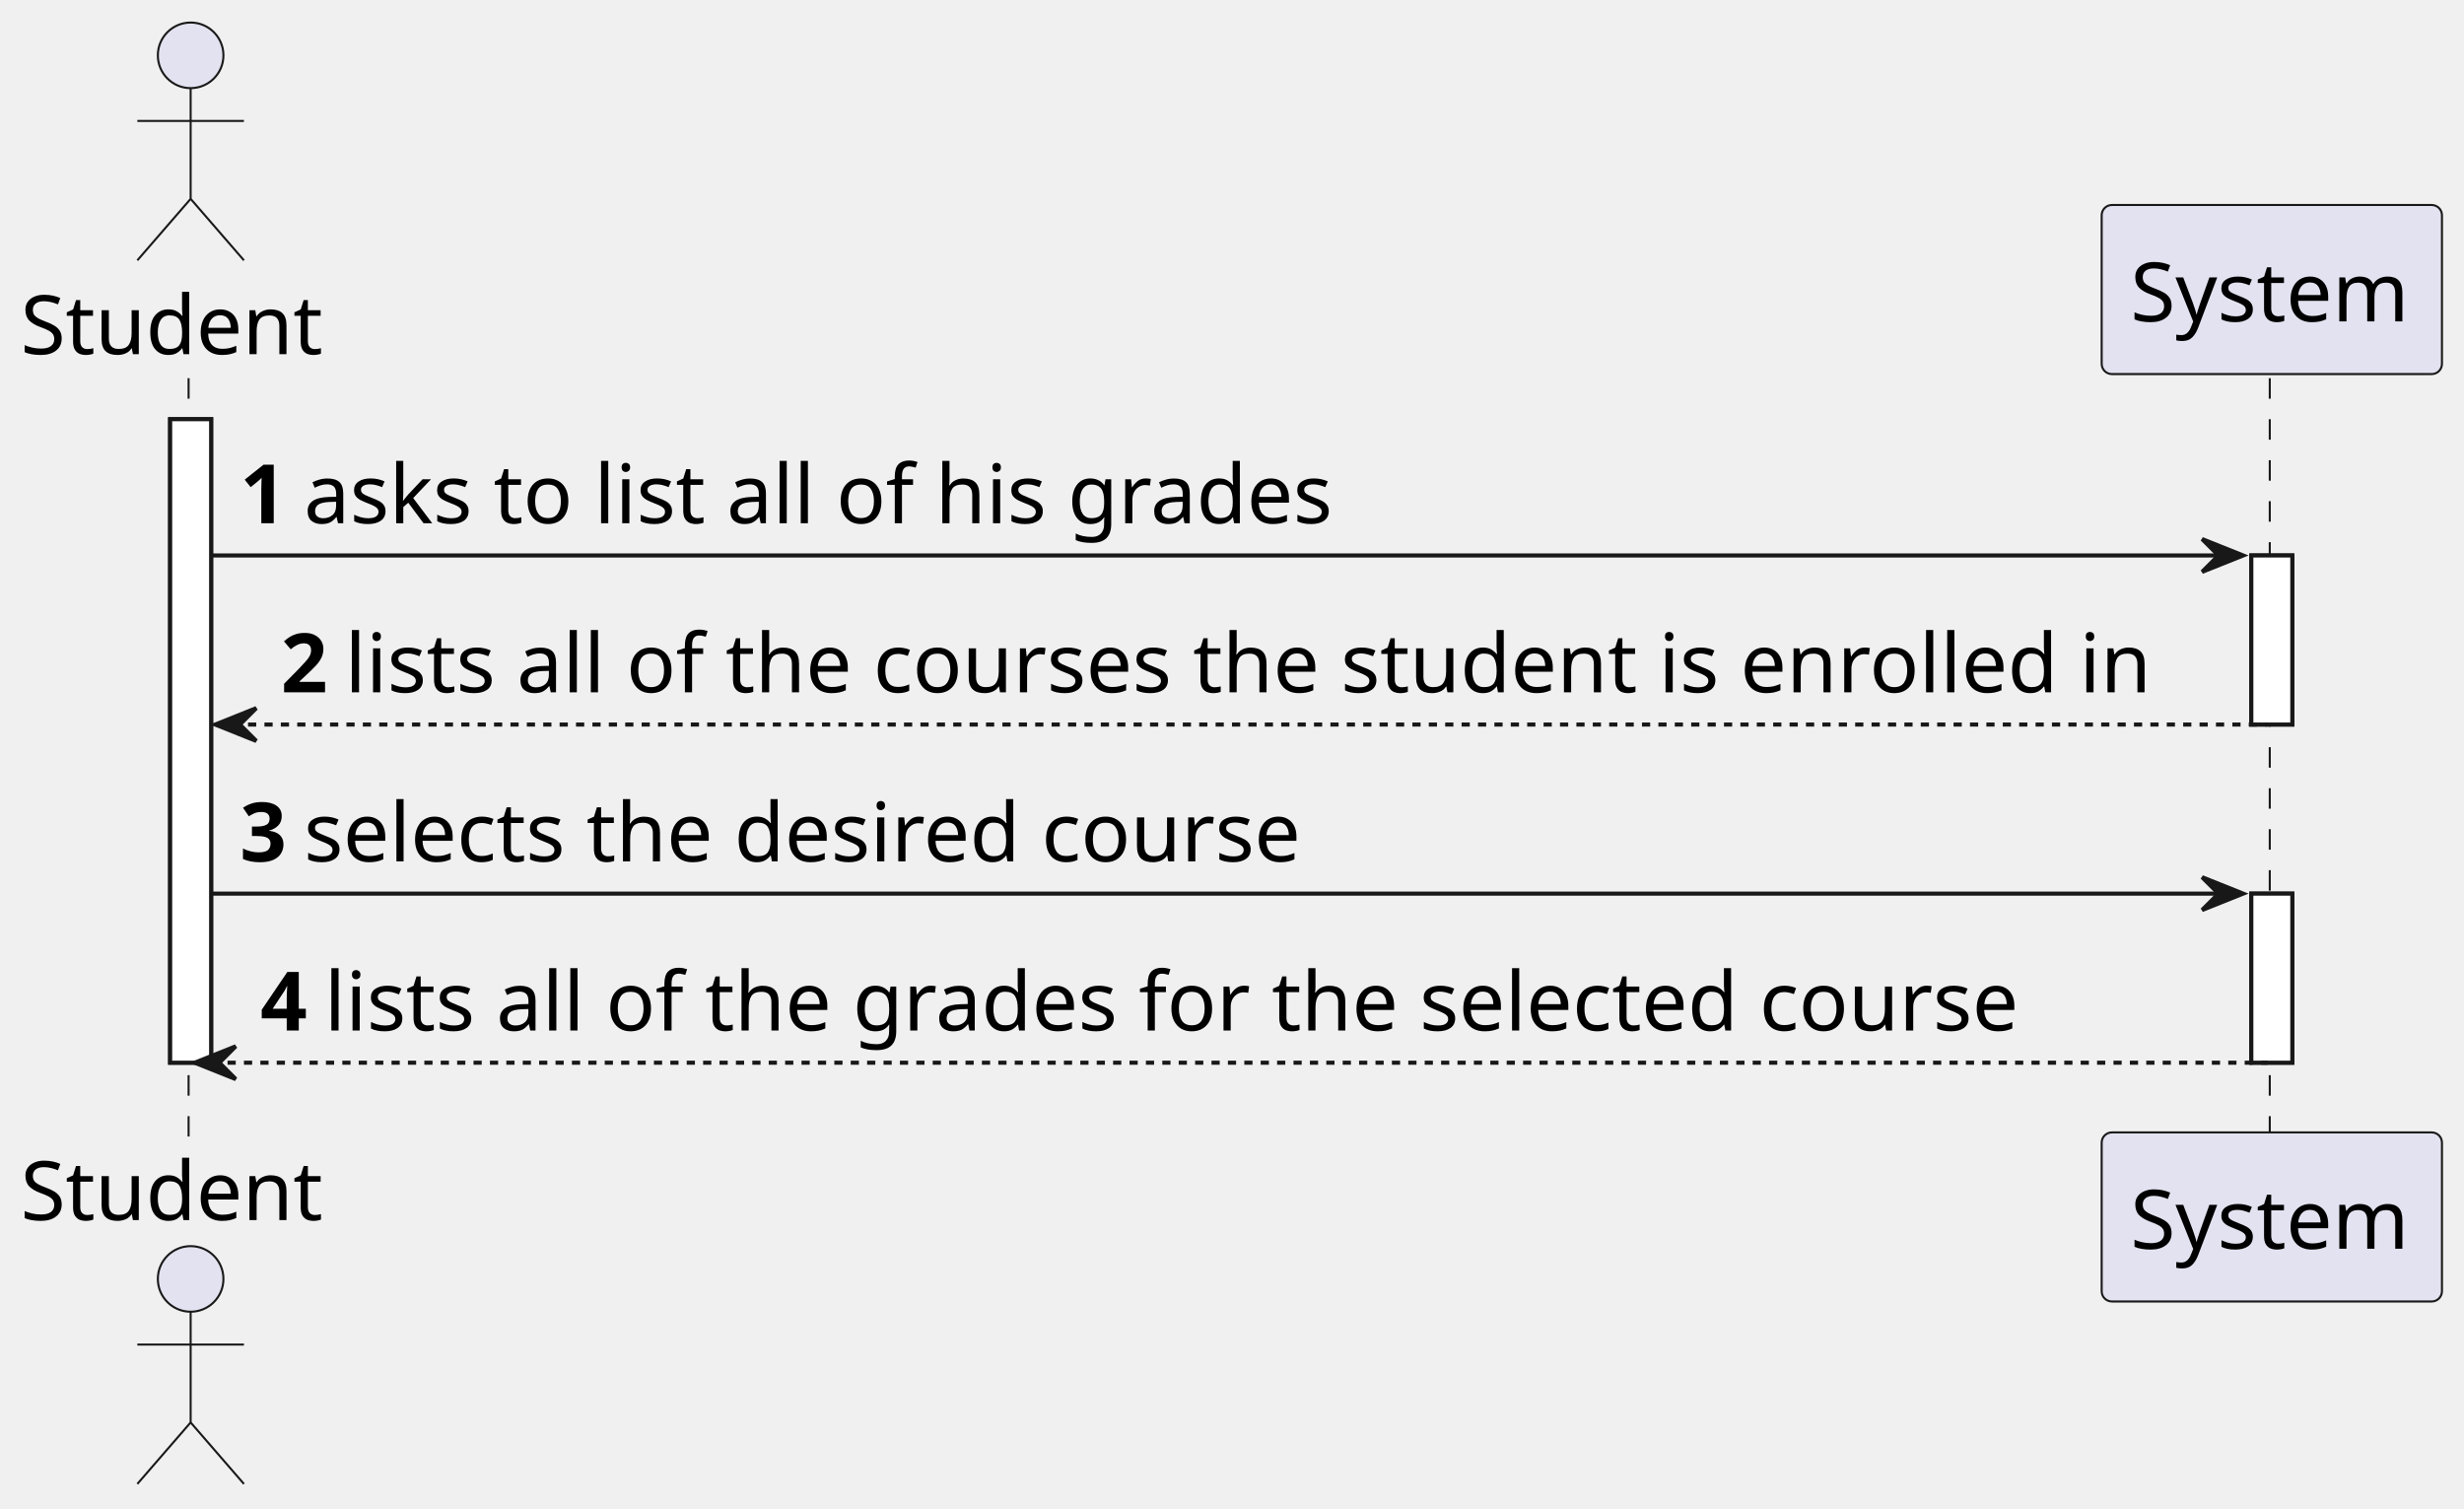
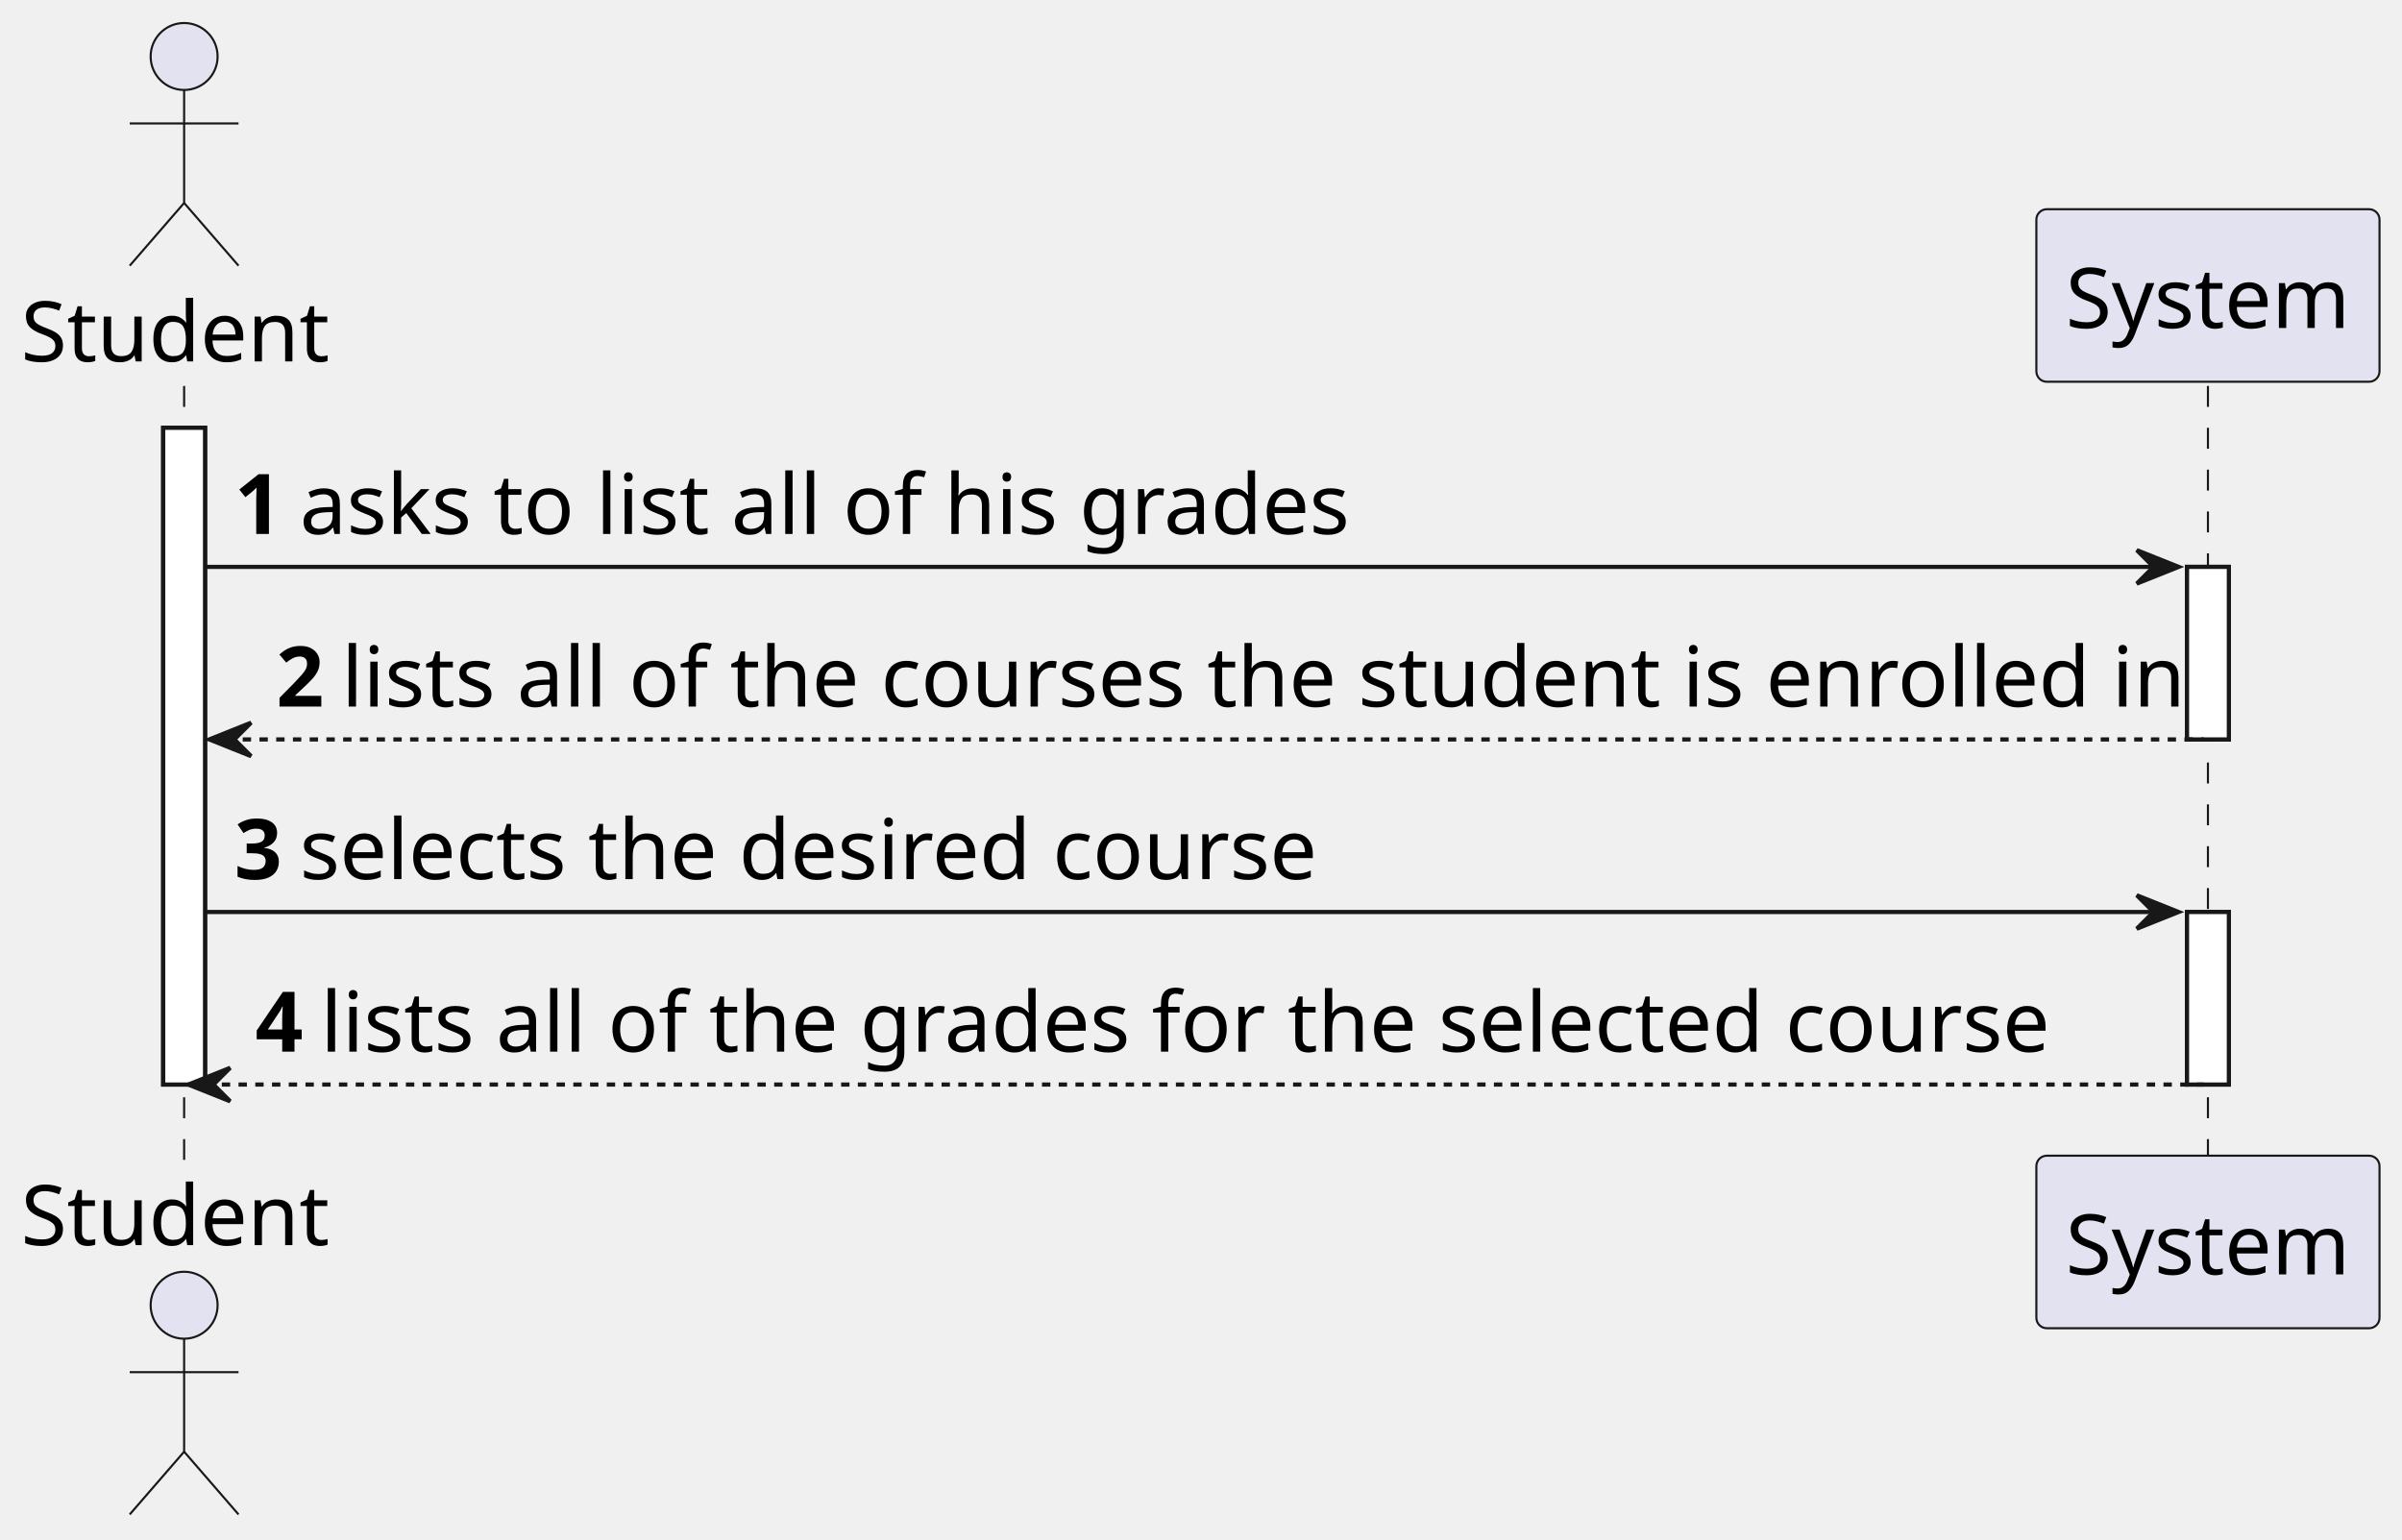
- <svg xmlns="http://www.w3.org/2000/svg" contentStyleType="text/css" height="368px" preserveAspectRatio="none" style="width:601px;height:368px;background:#FFFFFF;" version="1.1" viewBox="0 0 601 368" width="601px" zoomAndPan="magnify">
+ <svg xmlns="http://www.w3.org/2000/svg" contentStyleType="text/css" height="368px" preserveAspectRatio="none" style="width:574px;height:368px;background:#FFFFFF;" version="1.1" viewBox="0 0 574 368" width="574px" zoomAndPan="magnify">
  <defs />
  <g>
-     <rect fill="#FFFFFF" height="156.96" style="stroke:#181818;stroke-width:1.0;" width="10" x="41.5" y="102.24" />
-     <rect fill="#FFFFFF" height="41.24" style="stroke:#181818;stroke-width:1.0;" width="10" x="549.125" y="135.48" />
-     <rect fill="#FFFFFF" height="41.24" style="stroke:#181818;stroke-width:1.0;" width="10" x="549.125" y="217.96" />
-     <line style="stroke:#181818;stroke-width:0.5;stroke-dasharray:5.0,5.0;" x1="46" x2="46" y1="92.24" y2="277.2" />
-     <line style="stroke:#181818;stroke-width:0.5;stroke-dasharray:5.0,5.0;" x1="553.625" x2="553.625" y1="92.24" y2="277.2" />
-     <text fill="#000000" font-family="sans-serif" font-size="20" lengthAdjust="spacing" textLength="77" x="5" y="86.38">Student</text>
-     <ellipse cx="46.5" cy="13.5" fill="#E2E2F0" rx="8" ry="8" style="stroke:#181818;stroke-width:0.5;" />
-     <path d="M46.5,21.5 L46.5,48.5 M33.5,29.5 L59.5,29.5 M46.5,48.5 L33.5,63.5 M46.5,48.5 L59.5,63.5 " fill="none" style="stroke:#181818;stroke-width:0.5;" />
-     <text fill="#000000" font-family="sans-serif" font-size="20" lengthAdjust="spacing" textLength="77" x="5" y="297.58">Student</text>
-     <ellipse cx="46.5" cy="311.94" fill="#E2E2F0" rx="8" ry="8" style="stroke:#181818;stroke-width:0.5;" />
-     <path d="M46.5,319.94 L46.5,346.94 M33.5,327.94 L59.5,327.94 M46.5,346.94 L33.5,361.94 M46.5,346.94 L59.5,361.94 " fill="none" style="stroke:#181818;stroke-width:0.5;" />
-     <rect fill="#E2E2F0" height="41.24" rx="2.5" ry="2.5" style="stroke:#181818;stroke-width:0.5;" width="83" x="512.625" y="50" />
-     <text fill="#000000" font-family="sans-serif" font-size="20" lengthAdjust="spacing" textLength="69" x="519.625" y="78.38">System</text>
-     <rect fill="#E2E2F0" height="41.24" rx="2.5" ry="2.5" style="stroke:#181818;stroke-width:0.5;" width="83" x="512.625" y="276.2" />
-     <text fill="#000000" font-family="sans-serif" font-size="20" lengthAdjust="spacing" textLength="69" x="519.625" y="304.58">System</text>
-     <rect fill="#FFFFFF" height="156.96" style="stroke:#181818;stroke-width:1.0;" width="10" x="41.5" y="102.24" />
-     <rect fill="#FFFFFF" height="41.24" style="stroke:#181818;stroke-width:1.0;" width="10" x="549.125" y="135.48" />
-     <rect fill="#FFFFFF" height="41.24" style="stroke:#181818;stroke-width:1.0;" width="10" x="549.125" y="217.96" />
-     <polygon fill="#181818" points="537.125,131.48,547.125,135.48,537.125,139.48,541.125,135.48" style="stroke:#181818;stroke-width:1.0;" />
-     <line style="stroke:#181818;stroke-width:1.0;" x1="51.5" x2="543.125" y1="135.48" y2="135.48" />
-     <text fill="#000000" font-family="sans-serif" font-size="20" font-weight="bold" lengthAdjust="spacing" textLength="11.625" x="58.5" y="127.62">1</text>
-     <text fill="#000000" font-family="sans-serif" font-size="20" lengthAdjust="spacing" textLength="261" x="74.125" y="127.62">asks to list all of his grades</text>
-     <polygon fill="#181818" points="62.5,172.72,52.5,176.72,62.5,180.72,58.5,176.72" style="stroke:#181818;stroke-width:1.0;" />
-     <line style="stroke:#181818;stroke-width:1.0;stroke-dasharray:2.0,2.0;" x1="56.5" x2="553.125" y1="176.72" y2="176.72" />
-     <text fill="#000000" font-family="sans-serif" font-size="20" font-weight="bold" lengthAdjust="spacing" textLength="11.625" x="68.5" y="168.86">2</text>
-     <text fill="#000000" font-family="sans-serif" font-size="20" lengthAdjust="spacing" textLength="458" x="84.125" y="168.86">lists all of the courses the student is enrolled in</text>
-     <polygon fill="#181818" points="537.125,213.96,547.125,217.96,537.125,221.96,541.125,217.96" style="stroke:#181818;stroke-width:1.0;" />
-     <line style="stroke:#181818;stroke-width:1.0;" x1="51.5" x2="543.125" y1="217.96" y2="217.96" />
-     <text fill="#000000" font-family="sans-serif" font-size="20" font-weight="bold" lengthAdjust="spacing" textLength="11.625" x="58.5" y="210.1">3</text>
-     <text fill="#000000" font-family="sans-serif" font-size="20" lengthAdjust="spacing" textLength="249" x="74.125" y="210.1">selects the desired course</text>
-     <polygon fill="#181818" points="57.5,255.2,47.5,259.2,57.5,263.2,53.5,259.2" style="stroke:#181818;stroke-width:1.0;" />
-     <line style="stroke:#181818;stroke-width:1.0;stroke-dasharray:2.0,2.0;" x1="51.5" x2="553.125" y1="259.2" y2="259.2" />
-     <text fill="#000000" font-family="sans-serif" font-size="20" font-weight="bold" lengthAdjust="spacing" textLength="11.625" x="63.5" y="251.34">4</text>
-     <text fill="#000000" font-family="sans-serif" font-size="20" lengthAdjust="spacing" textLength="426" x="79.125" y="251.34">lists all of the grades for the selected course</text>
+     <rect fill="#FFFFFF" height="156.96" style="stroke:#181818;stroke-width:1.0;" width="10" x="39" y="102.24" />
+     <rect fill="#FFFFFF" height="41.24" style="stroke:#181818;stroke-width:1.0;" width="10" x="522.625" y="135.48" />
+     <rect fill="#FFFFFF" height="41.24" style="stroke:#181818;stroke-width:1.0;" width="10" x="522.625" y="217.96" />
+     <line style="stroke:#181818;stroke-width:0.5;stroke-dasharray:5.0,5.0;" x1="44" x2="44" y1="92.24" y2="277.2" />
+     <line style="stroke:#181818;stroke-width:0.5;stroke-dasharray:5.0,5.0;" x1="527.625" x2="527.625" y1="92.24" y2="277.2" />
+     <text fill="#000000" font-family="sans-serif" font-size="20" lengthAdjust="spacing" textLength="72" x="5" y="86.38">Student</text>
+     <ellipse cx="44" cy="13.5" fill="#E2E2F0" rx="8" ry="8" style="stroke:#181818;stroke-width:0.5;" />
+     <path d="M44,21.5 L44,48.5 M31,29.5 L57,29.5 M44,48.5 L31,63.5 M44,48.5 L57,63.5 " fill="none" style="stroke:#181818;stroke-width:0.5;" />
+     <text fill="#000000" font-family="sans-serif" font-size="20" lengthAdjust="spacing" textLength="72" x="5" y="297.58">Student</text>
+     <ellipse cx="44" cy="311.94" fill="#E2E2F0" rx="8" ry="8" style="stroke:#181818;stroke-width:0.5;" />
+     <path d="M44,319.94 L44,346.94 M31,327.94 L57,327.94 M44,346.94 L31,361.94 M44,346.94 L57,361.94 " fill="none" style="stroke:#181818;stroke-width:0.5;" />
+     <rect fill="#E2E2F0" height="41.24" rx="2.5" ry="2.5" style="stroke:#181818;stroke-width:0.5;" width="82" x="486.625" y="50" />
+     <text fill="#000000" font-family="sans-serif" font-size="20" lengthAdjust="spacing" textLength="68" x="493.625" y="78.38">System</text>
+     <rect fill="#E2E2F0" height="41.24" rx="2.5" ry="2.5" style="stroke:#181818;stroke-width:0.5;" width="82" x="486.625" y="276.2" />
+     <text fill="#000000" font-family="sans-serif" font-size="20" lengthAdjust="spacing" textLength="68" x="493.625" y="304.58">System</text>
+     <rect fill="#FFFFFF" height="156.96" style="stroke:#181818;stroke-width:1.0;" width="10" x="39" y="102.24" />
+     <rect fill="#FFFFFF" height="41.24" style="stroke:#181818;stroke-width:1.0;" width="10" x="522.625" y="135.48" />
+     <rect fill="#FFFFFF" height="41.24" style="stroke:#181818;stroke-width:1.0;" width="10" x="522.625" y="217.96" />
+     <polygon fill="#181818" points="510.625,131.48,520.625,135.48,510.625,139.48,514.625,135.48" style="stroke:#181818;stroke-width:1.0;" />
+     <line style="stroke:#181818;stroke-width:1.0;" x1="49" x2="516.625" y1="135.48" y2="135.48" />
+     <text fill="#000000" font-family="sans-serif" font-size="20" font-weight="bold" lengthAdjust="spacing" textLength="11.625" x="56" y="127.62">1</text>
+     <text fill="#000000" font-family="sans-serif" font-size="20" lengthAdjust="spacing" textLength="249" x="71.625" y="127.62">asks to list all of his grades</text>
+     <polygon fill="#181818" points="60,172.72,50,176.72,60,180.72,56,176.72" style="stroke:#181818;stroke-width:1.0;" />
+     <line style="stroke:#181818;stroke-width:1.0;stroke-dasharray:2.0,2.0;" x1="54" x2="526.625" y1="176.72" y2="176.72" />
+     <text fill="#000000" font-family="sans-serif" font-size="20" font-weight="bold" lengthAdjust="spacing" textLength="11.625" x="66" y="168.86">2</text>
+     <text fill="#000000" font-family="sans-serif" font-size="20" lengthAdjust="spacing" textLength="434" x="81.625" y="168.86">lists all of the courses the student is enrolled in</text>
+     <polygon fill="#181818" points="510.625,213.96,520.625,217.96,510.625,221.96,514.625,217.96" style="stroke:#181818;stroke-width:1.0;" />
+     <line style="stroke:#181818;stroke-width:1.0;" x1="49" x2="516.625" y1="217.96" y2="217.96" />
+     <text fill="#000000" font-family="sans-serif" font-size="20" font-weight="bold" lengthAdjust="spacing" textLength="11.625" x="56" y="210.1">3</text>
+     <text fill="#000000" font-family="sans-serif" font-size="20" lengthAdjust="spacing" textLength="241" x="71.625" y="210.1">selects the desired course</text>
+     <polygon fill="#181818" points="55,255.2,45,259.2,55,263.2,51,259.2" style="stroke:#181818;stroke-width:1.0;" />
+     <line style="stroke:#181818;stroke-width:1.0;stroke-dasharray:2.0,2.0;" x1="49" x2="526.625" y1="259.2" y2="259.2" />
+     <text fill="#000000" font-family="sans-serif" font-size="20" font-weight="bold" lengthAdjust="spacing" textLength="11.625" x="61" y="251.34">4</text>
+     <text fill="#000000" font-family="sans-serif" font-size="20" lengthAdjust="spacing" textLength="408" x="76.625" y="251.34">lists all of the grades for the selected course</text>
  </g>
</svg>
